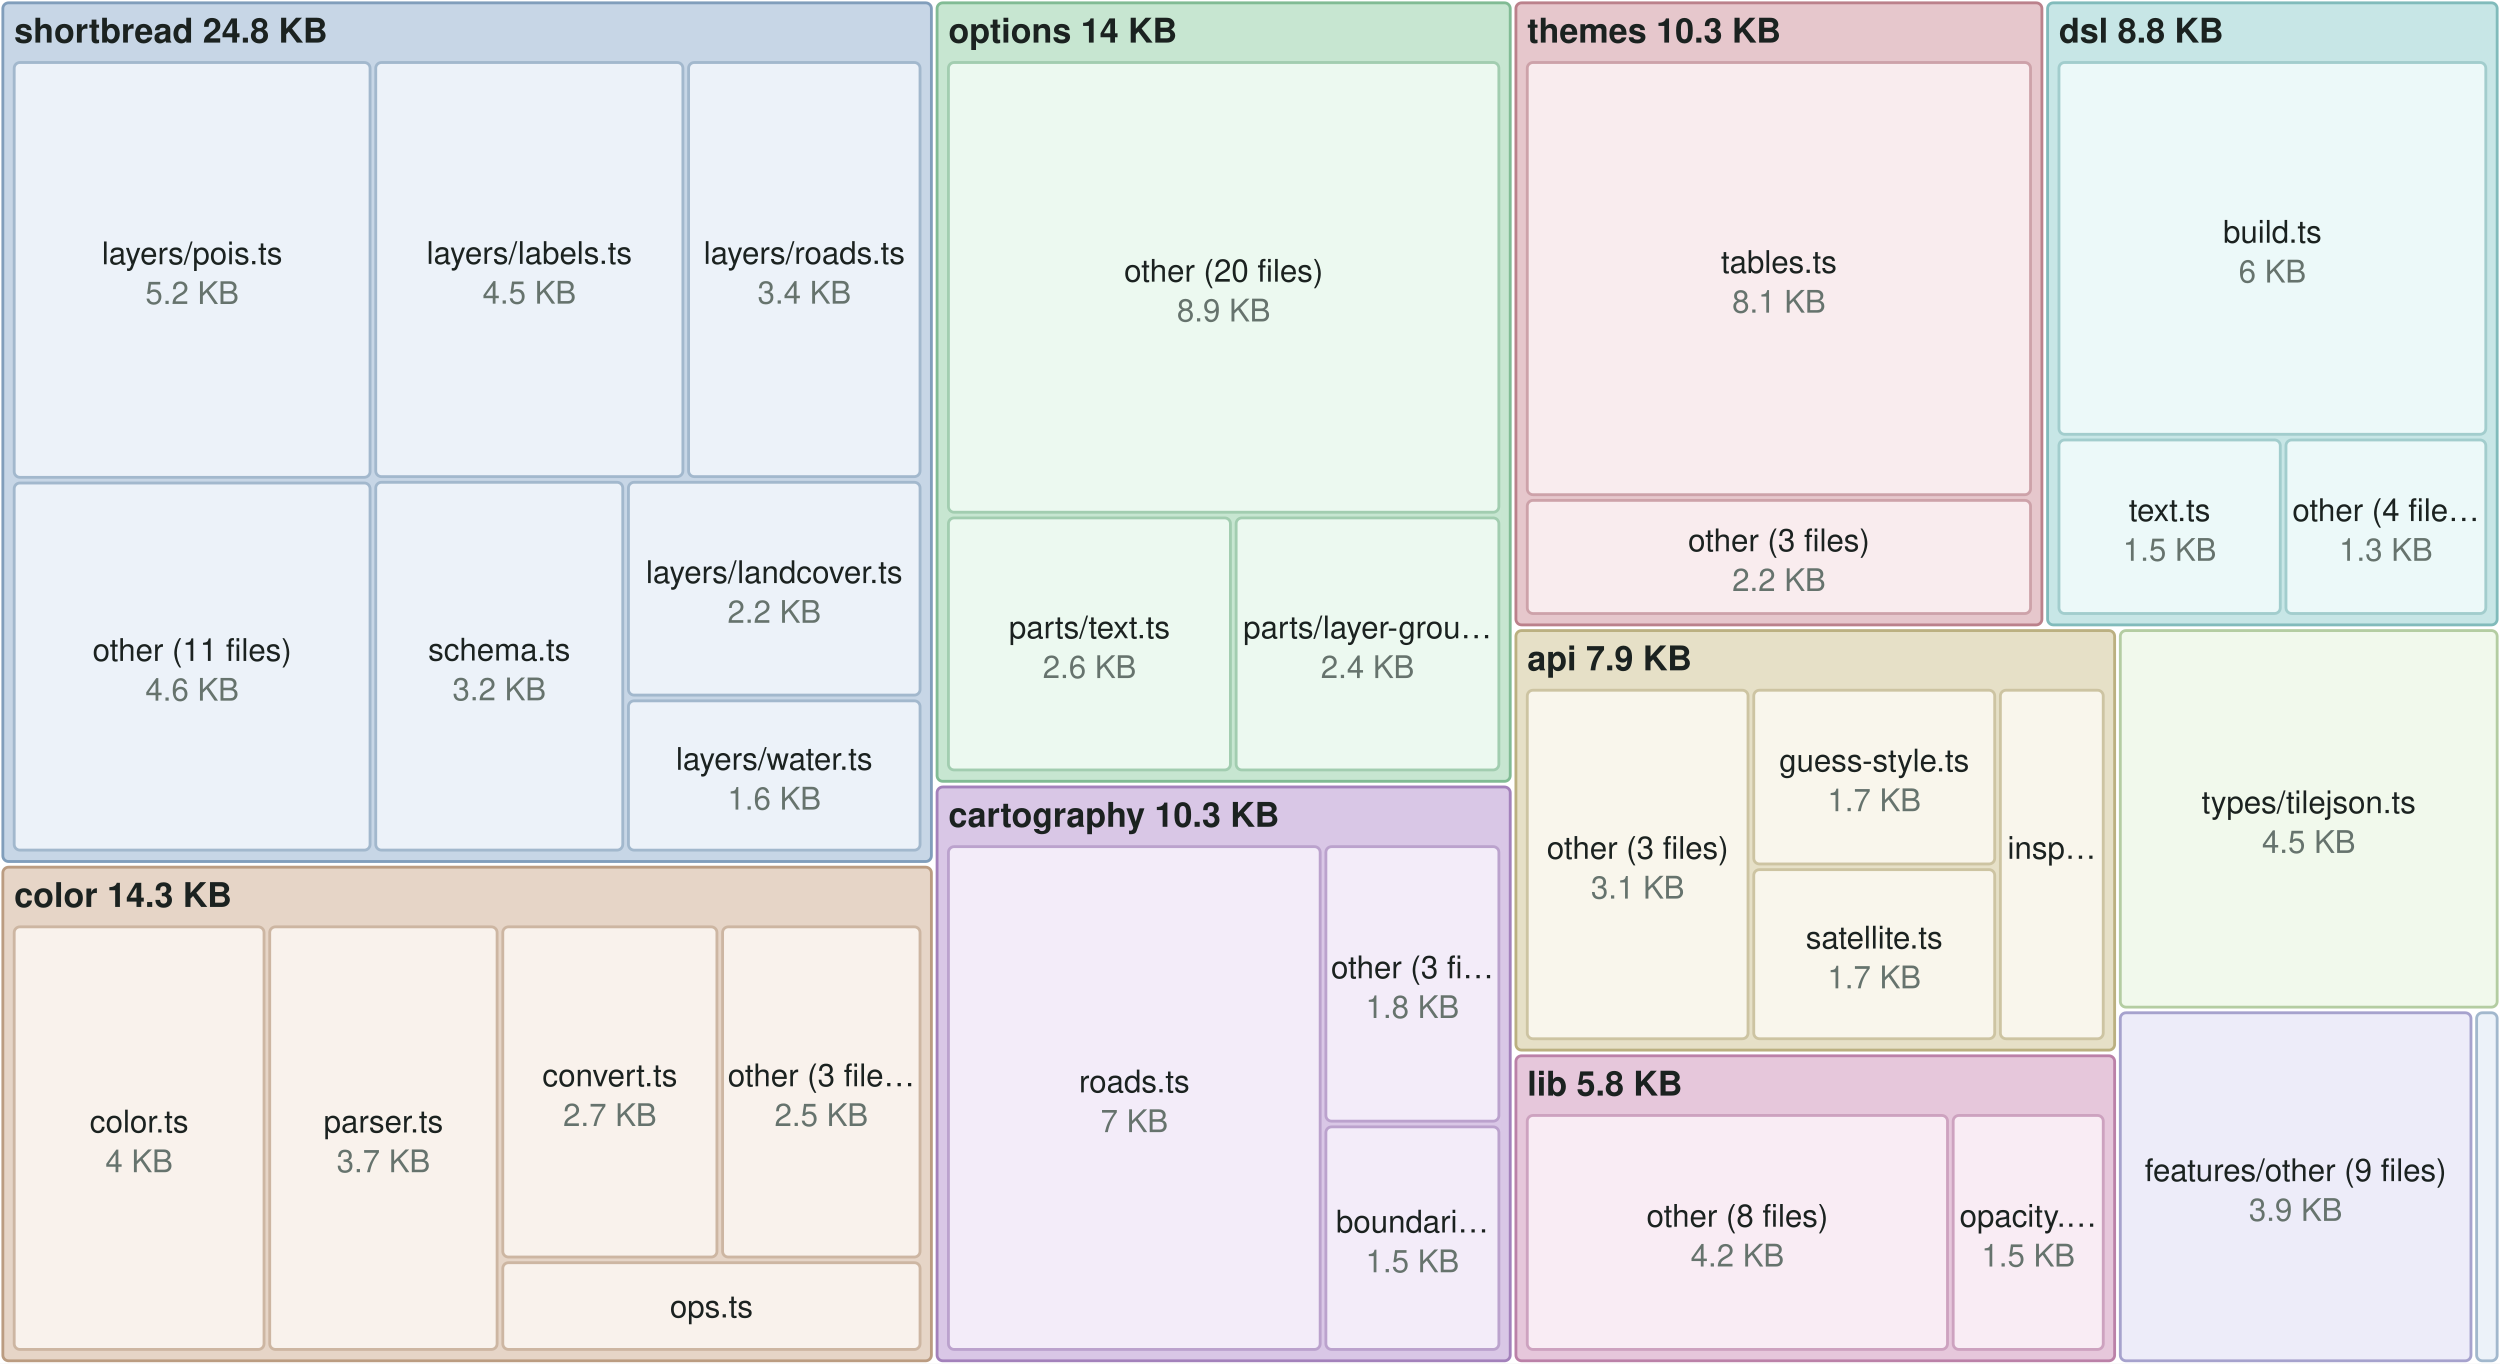
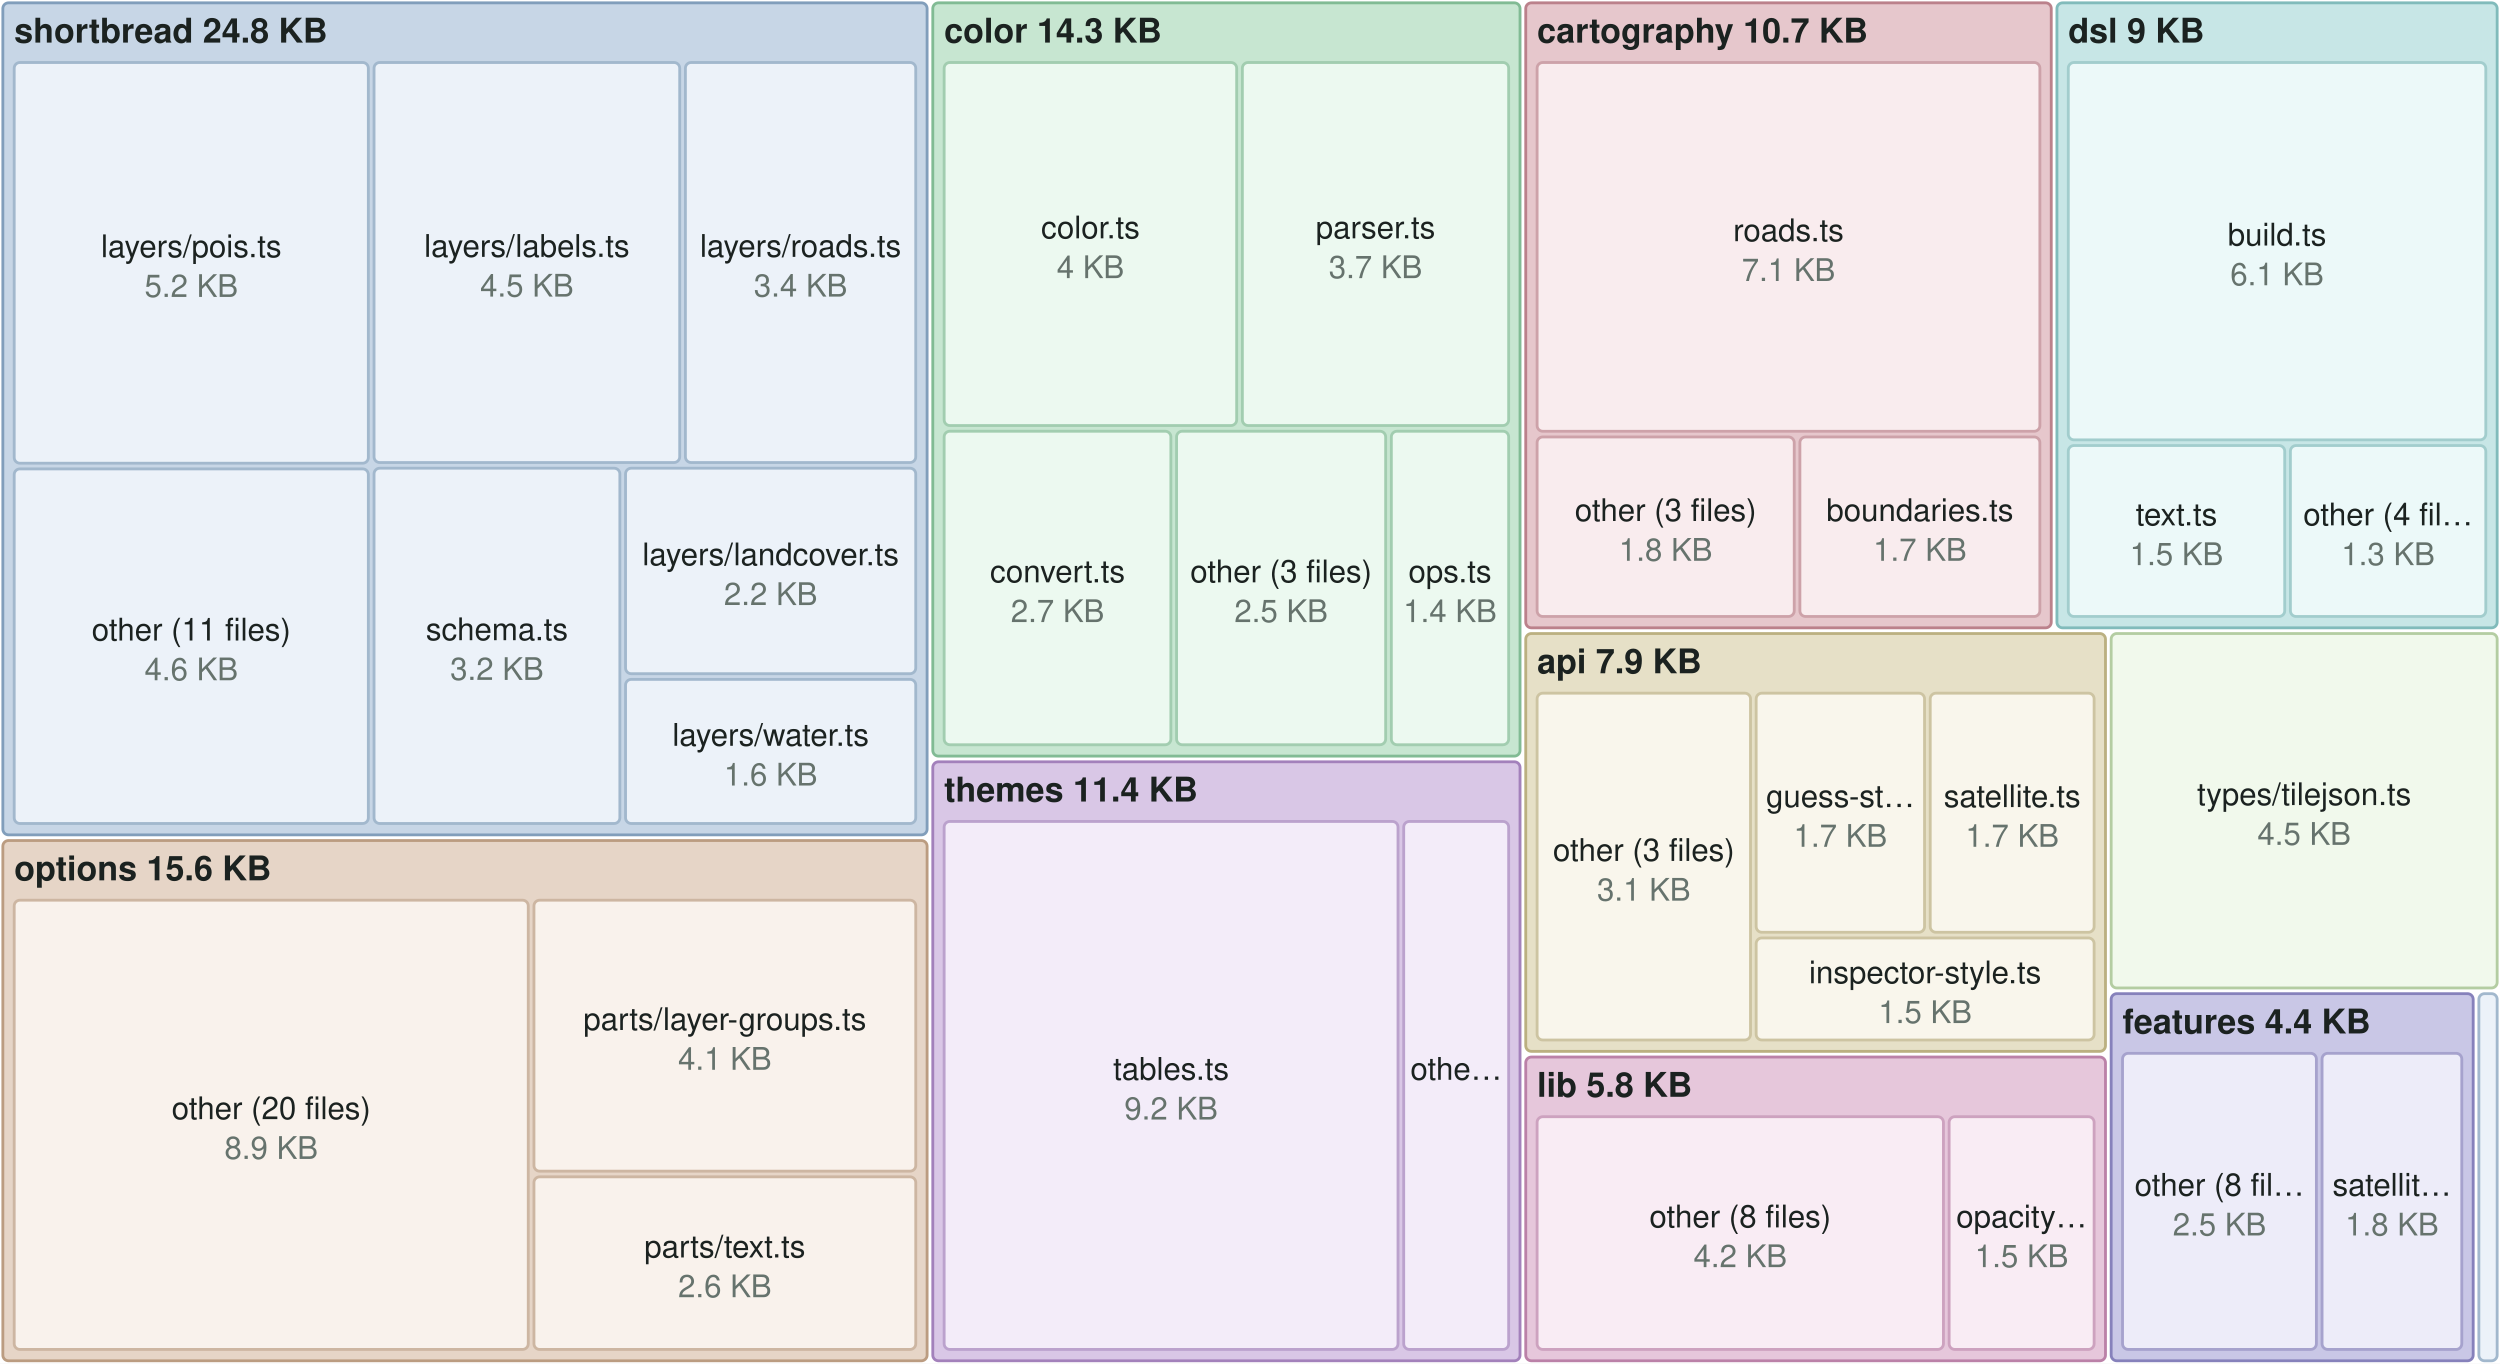
<svg xmlns="http://www.w3.org/2000/svg" width="880" height="480" viewBox="0 0 880 480">
  <style>
	.background { fill: #ffffff; }
	text { font-family: Helvetica, Arial, 'Liberation Sans', sans-serif; }
	.group-label { fill: #1b2220; font-weight: 600; font-size: 12px; }
	.leaf-label { fill: #1b2220; font-size: 11px; text-anchor: middle; }
	.leaf-size { fill: #66736d; font-size: 11px; text-anchor: middle; }
	.group-box, .leaf-box { stroke-width: 1; }
	.leaf:hover .leaf-box { stroke-width: 2; }
	.c0 .group-box { fill: hsl(210 38% 84%); stroke: hsl(210 30% 62%); }
	.c0 .leaf-box { fill: hsl(210 50% 95%); stroke: hsl(210 30% 72%); }
	.c1 .group-box { fill: hsl(28 38% 84%); stroke: hsl(28 30% 62%); }
	.c1 .leaf-box { fill: hsl(28 50% 95%); stroke: hsl(28 30% 72%); }
	.c2 .group-box { fill: hsl(140 38% 84%); stroke: hsl(140 30% 62%); }
	.c2 .leaf-box { fill: hsl(140 50% 95%); stroke: hsl(140 30% 72%); }
	.c3 .group-box { fill: hsl(275 38% 84%); stroke: hsl(275 30% 62%); }
	.c3 .leaf-box { fill: hsl(275 50% 95%); stroke: hsl(275 30% 72%); }
	.c4 .group-box { fill: hsl(350 38% 84%); stroke: hsl(350 30% 62%); }
	.c4 .leaf-box { fill: hsl(350 50% 95%); stroke: hsl(350 30% 72%); }
	.c5 .group-box { fill: hsl(180 38% 84%); stroke: hsl(180 30% 62%); }
	.c5 .leaf-box { fill: hsl(180 50% 95%); stroke: hsl(180 30% 72%); }
	.c6 .group-box { fill: hsl(48 38% 84%); stroke: hsl(48 30% 62%); }
	.c6 .leaf-box { fill: hsl(48 50% 95%); stroke: hsl(48 30% 72%); }
	.c7 .group-box { fill: hsl(320 38% 84%); stroke: hsl(320 30% 62%); }
	.c7 .leaf-box { fill: hsl(320 50% 95%); stroke: hsl(320 30% 72%); }
	.c8 .group-box { fill: hsl(95 38% 84%); stroke: hsl(95 30% 62%); }
	.c8 .leaf-box { fill: hsl(95 50% 95%); stroke: hsl(95 30% 72%); }
	.c9 .group-box { fill: hsl(245 38% 84%); stroke: hsl(245 30% 62%); }
	.c9 .leaf-box { fill: hsl(245 50% 95%); stroke: hsl(245 30% 72%); }
	@media (prefers-color-scheme: dark) {
		.background { fill: #0d1117; }
		.group-label, .leaf-label { fill: #e6edf3; }
		.leaf-size { fill: #8b949e; }
		.c0 .group-box { fill: hsl(210 22% 22%); stroke: hsl(210 20% 38%); }
		.c0 .leaf-box { fill: hsl(210 25% 14%); stroke: hsl(210 20% 32%); }
		.c1 .group-box { fill: hsl(28 22% 22%); stroke: hsl(28 20% 38%); }
		.c1 .leaf-box { fill: hsl(28 25% 14%); stroke: hsl(28 20% 32%); }
		.c2 .group-box { fill: hsl(140 22% 22%); stroke: hsl(140 20% 38%); }
		.c2 .leaf-box { fill: hsl(140 25% 14%); stroke: hsl(140 20% 32%); }
		.c3 .group-box { fill: hsl(275 22% 22%); stroke: hsl(275 20% 38%); }
		.c3 .leaf-box { fill: hsl(275 25% 14%); stroke: hsl(275 20% 32%); }
		.c4 .group-box { fill: hsl(350 22% 22%); stroke: hsl(350 20% 38%); }
		.c4 .leaf-box { fill: hsl(350 25% 14%); stroke: hsl(350 20% 32%); }
		.c5 .group-box { fill: hsl(180 22% 22%); stroke: hsl(180 20% 38%); }
		.c5 .leaf-box { fill: hsl(180 25% 14%); stroke: hsl(180 20% 32%); }
		.c6 .group-box { fill: hsl(48 22% 22%); stroke: hsl(48 20% 38%); }
		.c6 .leaf-box { fill: hsl(48 25% 14%); stroke: hsl(48 20% 32%); }
		.c7 .group-box { fill: hsl(320 22% 22%); stroke: hsl(320 20% 38%); }
		.c7 .leaf-box { fill: hsl(320 25% 14%); stroke: hsl(320 20% 32%); }
		.c8 .group-box { fill: hsl(95 22% 22%); stroke: hsl(95 20% 38%); }
		.c8 .leaf-box { fill: hsl(95 25% 14%); stroke: hsl(95 20% 32%); }
		.c9 .group-box { fill: hsl(245 22% 22%); stroke: hsl(245 20% 38%); }
		.c9 .leaf-box { fill: hsl(245 25% 14%); stroke: hsl(245 20% 32%); }
	}
</style>
  <rect class="background" width="880" height="480" />
  <g class="group c0">
-     <rect class="group-box" x="1" y="1" width="326.85" height="302.25" rx="2" />
+     <rect class="group-box" x="1" y="1" width="325.34" height="292.87" rx="2" />
    <text class="group-label" x="5" y="15" textLength="108.71" lengthAdjust="spacingAndGlyphs">shortbread 24.8 KB</text>
  </g>
  <g class="leaf c0">
-     <rect class="leaf-box" x="5" y="22" width="125.26" height="146.02" rx="2" />
-     <text class="leaf-label" x="67.63" y="93.01" textLength="64.19" lengthAdjust="spacingAndGlyphs">layers/pois.ts</text>
-     <text class="leaf-size" x="67.63" y="107.01" textLength="33.02" lengthAdjust="spacingAndGlyphs">5.2 KB</text>
-   </g>
-   <g class="leaf c0">
-     <rect class="leaf-box" x="5" y="170.02" width="125.26" height="129.22" rx="2" />
-     <text class="leaf-label" x="67.63" y="232.64" textLength="70.3" lengthAdjust="spacingAndGlyphs">other (11 files)</text>
-     <text class="leaf-size" x="67.63" y="246.64" textLength="33.02" lengthAdjust="spacingAndGlyphs">4.6 KB</text>
-   </g>
-   <g class="leaf c0">
-     <rect class="leaf-box" x="132.26" y="22" width="108.12" height="145.77" rx="2" />
-     <text class="leaf-label" x="186.32" y="92.89" textLength="72.74" lengthAdjust="spacingAndGlyphs">layers/labels.ts</text>
-     <text class="leaf-size" x="186.32" y="106.89" textLength="33.02" lengthAdjust="spacingAndGlyphs">4.5 KB</text>
-   </g>
-   <g class="leaf c0">
-     <rect class="leaf-box" x="242.38" y="22" width="81.47" height="145.77" rx="2" />
-     <text class="leaf-label" x="283.12" y="92.89" textLength="71.52" lengthAdjust="spacingAndGlyphs">layers/roads.ts</text>
-     <text class="leaf-size" x="283.12" y="106.89" textLength="33.02" lengthAdjust="spacingAndGlyphs">3.4 KB</text>
-   </g>
-   <g class="leaf c0">
-     <rect class="leaf-box" x="132.26" y="169.77" width="86.95" height="129.47" rx="2" />
-     <text class="leaf-label" x="175.73" y="232.51" textLength="50.13" lengthAdjust="spacingAndGlyphs">schema.ts</text>
-     <text class="leaf-size" x="175.73" y="246.51" textLength="33.02" lengthAdjust="spacingAndGlyphs">3.2 KB</text>
-   </g>
-   <g class="leaf c0">
-     <rect class="leaf-box" x="221.21" y="169.77" width="102.65" height="74.91" rx="2" />
-     <text class="leaf-label" x="272.53" y="205.23" textLength="91.7" lengthAdjust="spacingAndGlyphs">layers/landcover.ts</text>
-     <text class="leaf-size" x="272.53" y="219.23" textLength="33.02" lengthAdjust="spacingAndGlyphs">2.2 KB</text>
-   </g>
-   <g class="leaf c0">
-     <rect class="leaf-box" x="221.21" y="246.69" width="102.65" height="52.56" rx="2" />
-     <text class="leaf-label" x="272.53" y="270.97" textLength="70.91" lengthAdjust="spacingAndGlyphs">layers/water.ts</text>
-     <text class="leaf-size" x="272.53" y="284.97" textLength="33.02" lengthAdjust="spacingAndGlyphs">1.6 KB</text>
+     <rect class="leaf-box" x="5" y="22" width="124.66" height="141.05" rx="2" />
+     <text class="leaf-label" x="67.33" y="90.53" textLength="64.19" lengthAdjust="spacingAndGlyphs">layers/pois.ts</text>
+     <text class="leaf-size" x="67.33" y="104.53" textLength="33.02" lengthAdjust="spacingAndGlyphs">5.2 KB</text>
+   </g>
+   <g class="leaf c0">
+     <rect class="leaf-box" x="5" y="165.05" width="124.66" height="124.82" rx="2" />
+     <text class="leaf-label" x="67.33" y="225.46" textLength="70.3" lengthAdjust="spacingAndGlyphs">other (11 files)</text>
+     <text class="leaf-size" x="67.33" y="239.46" textLength="33.02" lengthAdjust="spacingAndGlyphs">4.6 KB</text>
+   </g>
+   <g class="leaf c0">
+     <rect class="leaf-box" x="131.66" y="22" width="107.6" height="140.81" rx="2" />
+     <text class="leaf-label" x="185.46" y="90.41" textLength="72.74" lengthAdjust="spacingAndGlyphs">layers/labels.ts</text>
+     <text class="leaf-size" x="185.46" y="104.41" textLength="33.02" lengthAdjust="spacingAndGlyphs">4.5 KB</text>
+   </g>
+   <g class="leaf c0">
+     <rect class="leaf-box" x="241.26" y="22" width="81.08" height="140.81" rx="2" />
+     <text class="leaf-label" x="281.8" y="90.41" textLength="71.52" lengthAdjust="spacingAndGlyphs">layers/roads.ts</text>
+     <text class="leaf-size" x="281.8" y="104.41" textLength="33.02" lengthAdjust="spacingAndGlyphs">3.4 KB</text>
+   </g>
+   <g class="leaf c0">
+     <rect class="leaf-box" x="131.66" y="164.81" width="86.53" height="125.06" rx="2" />
+     <text class="leaf-label" x="174.92" y="225.34" textLength="50.13" lengthAdjust="spacingAndGlyphs">schema.ts</text>
+     <text class="leaf-size" x="174.92" y="239.34" textLength="33.02" lengthAdjust="spacingAndGlyphs">3.2 KB</text>
+   </g>
+   <g class="leaf c0">
+     <rect class="leaf-box" x="220.19" y="164.81" width="102.15" height="72.33" rx="2" />
+     <text class="leaf-label" x="271.27" y="198.98" textLength="91.7" lengthAdjust="spacingAndGlyphs">layers/landcover.ts</text>
+     <text class="leaf-size" x="271.27" y="212.98" textLength="33.02" lengthAdjust="spacingAndGlyphs">2.2 KB</text>
+   </g>
+   <g class="leaf c0">
+     <rect class="leaf-box" x="220.19" y="239.14" width="102.15" height="50.73" rx="2" />
+     <text class="leaf-label" x="271.27" y="262.51" textLength="70.91" lengthAdjust="spacingAndGlyphs">layers/water.ts</text>
+     <text class="leaf-size" x="271.27" y="276.51" textLength="33.02" lengthAdjust="spacingAndGlyphs">1.6 KB</text>
  </g>
  <g class="group c1">
-     <rect class="group-box" x="1" y="305.25" width="326.85" height="173.75" rx="2" />
-     <text class="group-label" x="5" y="319.25" textLength="75.37" lengthAdjust="spacingAndGlyphs">color 14.3 KB</text>
+     <rect class="group-box" x="1" y="295.87" width="325.34" height="183.13" rx="2" />
+     <text class="group-label" x="5" y="309.87" textLength="89.36" lengthAdjust="spacingAndGlyphs">options 15.6 KB</text>
  </g>
  <g class="leaf c1">
-     <rect class="leaf-box" x="5" y="326.25" width="87.94" height="148.75" rx="2" />
-     <text class="leaf-label" x="48.97" y="398.62" textLength="35.45" lengthAdjust="spacingAndGlyphs">color.ts</text>
-     <text class="leaf-size" x="48.97" y="412.62" textLength="23.85" lengthAdjust="spacingAndGlyphs">4 KB</text>
+     <rect class="leaf-box" x="5" y="316.87" width="180.95" height="158.13" rx="2" />
+     <text class="leaf-label" x="95.47" y="393.94" textLength="70.3" lengthAdjust="spacingAndGlyphs">other (20 files)</text>
+     <text class="leaf-size" x="95.47" y="407.94" textLength="33.02" lengthAdjust="spacingAndGlyphs">8.9 KB</text>
  </g>
  <g class="leaf c1">
-     <rect class="leaf-box" x="94.94" y="326.25" width="80.04" height="148.75" rx="2" />
-     <text class="leaf-label" x="134.96" y="398.62" textLength="42.79" lengthAdjust="spacingAndGlyphs">parser.ts</text>
-     <text class="leaf-size" x="134.96" y="412.62" textLength="33.02" lengthAdjust="spacingAndGlyphs">3.7 KB</text>
+     <rect class="leaf-box" x="187.95" y="316.87" width="134.4" height="95.38" rx="2" />
+     <text class="leaf-label" x="255.14" y="362.56" textLength="100.25" lengthAdjust="spacingAndGlyphs">parts/layer-groups.ts</text>
+     <text class="leaf-size" x="255.14" y="376.56" textLength="33.02" lengthAdjust="spacingAndGlyphs">4.1 KB</text>
  </g>
  <g class="leaf c1">
-     <rect class="leaf-box" x="176.98" y="326.25" width="75.38" height="116.23" rx="2" />
-     <text class="leaf-label" x="214.67" y="382.36" textLength="47.69" lengthAdjust="spacingAndGlyphs">convert.ts</text>
-     <text class="leaf-size" x="214.67" y="396.36" textLength="33.02" lengthAdjust="spacingAndGlyphs">2.7 KB</text>
-   </g>
-   <g class="leaf c1">
-     <rect class="leaf-box" x="254.35" y="326.25" width="69.5" height="116.23" rx="2" />
-     <text class="leaf-label" x="289.1" y="382.36" textLength="61.14" lengthAdjust="spacingAndGlyphs">other (3 file…</text>
-     <text class="leaf-size" x="289.1" y="396.36" textLength="33.02" lengthAdjust="spacingAndGlyphs">2.5 KB</text>
-   </g>
-   <g class="leaf c1">
-     <rect class="leaf-box" x="176.98" y="444.47" width="146.88" height="30.53" rx="2" />
-     <text class="leaf-label" x="250.42" y="463.74" textLength="29.35" lengthAdjust="spacingAndGlyphs">ops.ts</text>
+     <rect class="leaf-box" x="187.95" y="414.25" width="134.4" height="60.75" rx="2" />
+     <text class="leaf-label" x="255.14" y="442.62" textLength="56.86" lengthAdjust="spacingAndGlyphs">parts/text.ts</text>
+     <text class="leaf-size" x="255.14" y="456.62" textLength="33.02" lengthAdjust="spacingAndGlyphs">2.6 KB</text>
  </g>
  <g class="group c2">
-     <rect class="group-box" x="329.85" y="1" width="201.75" height="274.02" rx="2" />
-     <text class="group-label" x="333.85" y="15" textLength="79.36" lengthAdjust="spacingAndGlyphs">options 14 KB</text>
-   </g>
-   <g class="leaf c2">
-     <rect class="leaf-box" x="333.85" y="22" width="193.75" height="158.31" rx="2" />
-     <text class="leaf-label" x="430.73" y="99.15" textLength="70.3" lengthAdjust="spacingAndGlyphs">other (20 files)</text>
-     <text class="leaf-size" x="430.73" y="113.15" textLength="33.02" lengthAdjust="spacingAndGlyphs">8.9 KB</text>
-   </g>
-   <g class="leaf c2">
-     <rect class="leaf-box" x="333.85" y="182.31" width="99.26" height="88.71" rx="2" />
-     <text class="leaf-label" x="383.49" y="224.67" textLength="56.86" lengthAdjust="spacingAndGlyphs">parts/text.ts</text>
-     <text class="leaf-size" x="383.49" y="238.67" textLength="33.02" lengthAdjust="spacingAndGlyphs">2.6 KB</text>
-   </g>
-   <g class="leaf c2">
-     <rect class="leaf-box" x="435.12" y="182.31" width="92.48" height="88.71" rx="2" />
-     <text class="leaf-label" x="481.36" y="224.67" textLength="83.14" lengthAdjust="spacingAndGlyphs">parts/layer-grou…</text>
-     <text class="leaf-size" x="481.36" y="238.67" textLength="33.02" lengthAdjust="spacingAndGlyphs">2.4 KB</text>
+     <rect class="group-box" x="328.34" y="1" width="206.71" height="265.15" rx="2" />
+     <text class="group-label" x="332.34" y="15" textLength="75.37" lengthAdjust="spacingAndGlyphs">color 14.3 KB</text>
+   </g>
+   <g class="leaf c2">
+     <rect class="leaf-box" x="332.34" y="22" width="102.97" height="127.79" rx="2" />
+     <text class="leaf-label" x="383.83" y="83.9" textLength="35.45" lengthAdjust="spacingAndGlyphs">color.ts</text>
+     <text class="leaf-size" x="383.83" y="97.9" textLength="23.85" lengthAdjust="spacingAndGlyphs">4 KB</text>
+   </g>
+   <g class="leaf c2">
+     <rect class="leaf-box" x="437.31" y="22" width="93.74" height="127.79" rx="2" />
+     <text class="leaf-label" x="484.18" y="83.9" textLength="42.79" lengthAdjust="spacingAndGlyphs">parser.ts</text>
+     <text class="leaf-size" x="484.18" y="97.9" textLength="33.02" lengthAdjust="spacingAndGlyphs">3.7 KB</text>
+   </g>
+   <g class="leaf c2">
+     <rect class="leaf-box" x="332.34" y="151.79" width="79.81" height="110.36" rx="2" />
+     <text class="leaf-label" x="372.25" y="204.97" textLength="47.69" lengthAdjust="spacingAndGlyphs">convert.ts</text>
+     <text class="leaf-size" x="372.25" y="218.97" textLength="33.02" lengthAdjust="spacingAndGlyphs">2.7 KB</text>
+   </g>
+   <g class="leaf c2">
+     <rect class="leaf-box" x="414.15" y="151.79" width="73.6" height="110.36" rx="2" />
+     <text class="leaf-label" x="450.95" y="204.97" textLength="64.19" lengthAdjust="spacingAndGlyphs">other (3 files)</text>
+     <text class="leaf-size" x="450.95" y="218.97" textLength="33.02" lengthAdjust="spacingAndGlyphs">2.5 KB</text>
+   </g>
+   <g class="leaf c2">
+     <rect class="leaf-box" x="489.75" y="151.79" width="41.3" height="110.36" rx="2" />
+     <text class="leaf-label" x="510.4" y="204.97" textLength="29.35" lengthAdjust="spacingAndGlyphs">ops.ts</text>
+     <text class="leaf-size" x="510.4" y="218.97" textLength="33.02" lengthAdjust="spacingAndGlyphs">1.4 KB</text>
  </g>
  <g class="group c3">
-     <rect class="group-box" x="329.85" y="277.02" width="201.75" height="201.98" rx="2" />
-     <text class="group-label" x="333.85" y="291.02" textLength="115.38" lengthAdjust="spacingAndGlyphs">cartography 10.3 KB</text>
+     <rect class="group-box" x="328.34" y="268.15" width="206.71" height="210.85" rx="2" />
+     <text class="group-label" x="332.34" y="282.15" textLength="88.04" lengthAdjust="spacingAndGlyphs">themes 11.4 KB</text>
  </g>
  <g class="leaf c3">
-     <rect class="leaf-box" x="333.85" y="298.02" width="130.85" height="176.98" rx="2" />
-     <text class="leaf-label" x="399.28" y="384.51" textLength="39.13" lengthAdjust="spacingAndGlyphs">roads.ts</text>
-     <text class="leaf-size" x="399.28" y="398.51" textLength="23.85" lengthAdjust="spacingAndGlyphs">7 KB</text>
+     <rect class="leaf-box" x="332.34" y="289.15" width="159.76" height="185.85" rx="2" />
+     <text class="leaf-label" x="412.22" y="380.08" textLength="40.96" lengthAdjust="spacingAndGlyphs">tables.ts</text>
+     <text class="leaf-size" x="412.22" y="394.08" textLength="33.02" lengthAdjust="spacingAndGlyphs">9.2 KB</text>
  </g>
  <g class="leaf c3">
-     <rect class="leaf-box" x="466.71" y="298.02" width="60.9" height="96.63" rx="2" />
-     <text class="leaf-label" x="497.15" y="344.34" textLength="52.58" lengthAdjust="spacingAndGlyphs">other (3 fi…</text>
-     <text class="leaf-size" x="497.15" y="358.34" textLength="33.02" lengthAdjust="spacingAndGlyphs">1.8 KB</text>
-   </g>
-   <g class="leaf c3">
-     <rect class="leaf-box" x="466.71" y="396.66" width="60.9" height="78.34" rx="2" />
-     <text class="leaf-label" x="497.15" y="433.83" textLength="48.92" lengthAdjust="spacingAndGlyphs">boundari…</text>
-     <text class="leaf-size" x="497.15" y="447.83" textLength="33.02" lengthAdjust="spacingAndGlyphs">1.5 KB</text>
+     <rect class="leaf-box" x="494.1" y="289.15" width="36.95" height="185.85" rx="2" />
+     <text class="leaf-label" x="512.58" y="380.08" textLength="27.52" lengthAdjust="spacingAndGlyphs">othe…</text>
  </g>
  <g class="group c4">
-     <rect class="group-box" x="533.6" y="1" width="185.15" height="218.96" rx="2" />
-     <text class="group-label" x="537.6" y="15" textLength="88.04" lengthAdjust="spacingAndGlyphs">themes 10.3 KB</text>
+     <rect class="group-box" x="537.06" y="1" width="184.98" height="220" rx="2" />
+     <text class="group-label" x="541.06" y="15" textLength="115.38" lengthAdjust="spacingAndGlyphs">cartography 10.7 KB</text>
  </g>
  <g class="leaf c4">
-     <rect class="leaf-box" x="537.6" y="22" width="177.15" height="152.13" rx="2" />
-     <text class="leaf-label" x="626.18" y="96.06" textLength="40.96" lengthAdjust="spacingAndGlyphs">tables.ts</text>
-     <text class="leaf-size" x="626.18" y="110.06" textLength="33.02" lengthAdjust="spacingAndGlyphs">8.1 KB</text>
+     <rect class="leaf-box" x="541.06" y="22" width="176.98" height="129.81" rx="2" />
+     <text class="leaf-label" x="629.55" y="84.9" textLength="39.13" lengthAdjust="spacingAndGlyphs">roads.ts</text>
+     <text class="leaf-size" x="629.55" y="98.9" textLength="33.02" lengthAdjust="spacingAndGlyphs">7.1 KB</text>
  </g>
  <g class="leaf c4">
-     <rect class="leaf-box" x="537.6" y="176.13" width="177.15" height="39.83" rx="2" />
-     <text class="leaf-label" x="626.18" y="194.04" textLength="64.19" lengthAdjust="spacingAndGlyphs">other (3 files)</text>
-     <text class="leaf-size" x="626.18" y="208.04" textLength="33.02" lengthAdjust="spacingAndGlyphs">2.2 KB</text>
+     <rect class="leaf-box" x="541.06" y="153.81" width="90.51" height="63.19" rx="2" />
+     <text class="leaf-label" x="586.31" y="183.4" textLength="64.19" lengthAdjust="spacingAndGlyphs">other (3 files)</text>
+     <text class="leaf-size" x="586.31" y="197.4" textLength="33.02" lengthAdjust="spacingAndGlyphs">1.8 KB</text>
+   </g>
+   <g class="leaf c4">
+     <rect class="leaf-box" x="633.56" y="153.81" width="84.47" height="63.19" rx="2" />
+     <text class="leaf-label" x="675.8" y="183.4" textLength="66.03" lengthAdjust="spacingAndGlyphs">boundaries.ts</text>
+     <text class="leaf-size" x="675.8" y="197.4" textLength="33.02" lengthAdjust="spacingAndGlyphs">1.7 KB</text>
  </g>
  <g class="group c5">
-     <rect class="group-box" x="720.75" y="1" width="158.25" height="218.96" rx="2" />
-     <text class="group-label" x="724.75" y="15" textLength="56.7" lengthAdjust="spacingAndGlyphs">dsl 8.8 KB</text>
+     <rect class="group-box" x="724.04" y="1" width="154.96" height="220" rx="2" />
+     <text class="group-label" x="728.04" y="15" textLength="46.69" lengthAdjust="spacingAndGlyphs">dsl 9 KB</text>
  </g>
  <g class="leaf c5">
-     <rect class="leaf-box" x="724.75" y="22" width="150.25" height="130.87" rx="2" />
-     <text class="leaf-label" x="799.88" y="85.44" textLength="34.85" lengthAdjust="spacingAndGlyphs">build.ts</text>
-     <text class="leaf-size" x="799.88" y="99.44" textLength="23.85" lengthAdjust="spacingAndGlyphs">6 KB</text>
+     <rect class="leaf-box" x="728.04" y="22" width="146.96" height="132.83" rx="2" />
+     <text class="leaf-label" x="801.52" y="86.42" textLength="34.85" lengthAdjust="spacingAndGlyphs">build.ts</text>
+     <text class="leaf-size" x="801.52" y="100.42" textLength="33.02" lengthAdjust="spacingAndGlyphs">6.1 KB</text>
  </g>
  <g class="leaf c5">
-     <rect class="leaf-box" x="724.75" y="154.87" width="77.91" height="61.08" rx="2" />
-     <text class="leaf-label" x="763.7" y="183.41" textLength="29.35" lengthAdjust="spacingAndGlyphs">text.ts</text>
-     <text class="leaf-size" x="763.7" y="197.41" textLength="33.02" lengthAdjust="spacingAndGlyphs">1.5 KB</text>
+     <rect class="leaf-box" x="728.04" y="156.83" width="76.18" height="60.17" rx="2" />
+     <text class="leaf-label" x="766.13" y="184.92" textLength="29.35" lengthAdjust="spacingAndGlyphs">text.ts</text>
+     <text class="leaf-size" x="766.13" y="198.92" textLength="33.02" lengthAdjust="spacingAndGlyphs">1.5 KB</text>
  </g>
  <g class="leaf c5">
-     <rect class="leaf-box" x="804.66" y="154.87" width="70.34" height="61.08" rx="2" />
-     <text class="leaf-label" x="839.83" y="183.41" textLength="61.14" lengthAdjust="spacingAndGlyphs">other (4 file…</text>
-     <text class="leaf-size" x="839.83" y="197.41" textLength="33.02" lengthAdjust="spacingAndGlyphs">1.3 KB</text>
+     <rect class="leaf-box" x="806.22" y="156.83" width="68.78" height="60.17" rx="2" />
+     <text class="leaf-label" x="840.61" y="184.92" textLength="55.02" lengthAdjust="spacingAndGlyphs">other (4 fil…</text>
+     <text class="leaf-size" x="840.61" y="198.92" textLength="33.02" lengthAdjust="spacingAndGlyphs">1.3 KB</text>
  </g>
  <g class="group c6">
-     <rect class="group-box" x="533.6" y="221.96" width="210.75" height="147.68" rx="2" />
-     <text class="group-label" x="537.6" y="235.96" textLength="56.7" lengthAdjust="spacingAndGlyphs">api 7.9 KB</text>
-   </g>
-   <g class="leaf c6">
-     <rect class="leaf-box" x="537.6" y="242.96" width="77.71" height="122.68" rx="2" />
-     <text class="leaf-label" x="576.46" y="302.3" textLength="64.19" lengthAdjust="spacingAndGlyphs">other (3 files)</text>
-     <text class="leaf-size" x="576.46" y="316.3" textLength="33.02" lengthAdjust="spacingAndGlyphs">3.1 KB</text>
-   </g>
-   <g class="leaf c6">
-     <rect class="leaf-box" x="617.32" y="242.96" width="84.82" height="61.16" rx="2" />
-     <text class="leaf-label" x="659.72" y="271.54" textLength="67.24" lengthAdjust="spacingAndGlyphs">guess-style.ts</text>
-     <text class="leaf-size" x="659.72" y="285.54" textLength="33.02" lengthAdjust="spacingAndGlyphs">1.7 KB</text>
-   </g>
-   <g class="leaf c6">
-     <rect class="leaf-box" x="617.32" y="306.11" width="84.82" height="59.52" rx="2" />
-     <text class="leaf-label" x="659.72" y="333.88" textLength="48.91" lengthAdjust="spacingAndGlyphs">satellite.ts</text>
-     <text class="leaf-size" x="659.72" y="347.88" textLength="33.02" lengthAdjust="spacingAndGlyphs">1.7 KB</text>
-   </g>
-   <g class="leaf c6">
-     <rect class="leaf-box" x="704.13" y="242.96" width="36.21" height="122.68" rx="2" />
-     <text class="leaf-label" x="722.24" y="302.3" textLength="26.29" lengthAdjust="spacingAndGlyphs">insp…</text>
+     <rect class="group-box" x="537.06" y="223" width="204.07" height="147.08" rx="2" />
+     <text class="group-label" x="541.06" y="237" textLength="56.7" lengthAdjust="spacingAndGlyphs">api 7.9 KB</text>
+   </g>
+   <g class="leaf c6">
+     <rect class="leaf-box" x="541.06" y="244" width="75.12" height="122.08" rx="2" />
+     <text class="leaf-label" x="578.61" y="303.04" textLength="64.19" lengthAdjust="spacingAndGlyphs">other (3 files)</text>
+     <text class="leaf-size" x="578.61" y="317.04" textLength="33.02" lengthAdjust="spacingAndGlyphs">3.1 KB</text>
+   </g>
+   <g class="leaf c6">
+     <rect class="leaf-box" x="618.17" y="244" width="59.27" height="84.16" rx="2" />
+     <text class="leaf-label" x="647.81" y="284.08" textLength="47.69" lengthAdjust="spacingAndGlyphs">guess-st…</text>
+     <text class="leaf-size" x="647.81" y="298.08" textLength="33.02" lengthAdjust="spacingAndGlyphs">1.7 KB</text>
+   </g>
+   <g class="leaf c6">
+     <rect class="leaf-box" x="679.44" y="244" width="57.69" height="84.16" rx="2" />
+     <text class="leaf-label" x="708.29" y="284.08" textLength="48.91" lengthAdjust="spacingAndGlyphs">satellite.ts</text>
+     <text class="leaf-size" x="708.29" y="298.08" textLength="33.02" lengthAdjust="spacingAndGlyphs">1.7 KB</text>
+   </g>
+   <g class="leaf c6">
+     <rect class="leaf-box" x="618.17" y="330.16" width="118.96" height="35.92" rx="2" />
+     <text class="leaf-label" x="677.65" y="346.12" textLength="82.52" lengthAdjust="spacingAndGlyphs">inspector-style.ts</text>
+     <text class="leaf-size" x="677.65" y="360.12" textLength="33.02" lengthAdjust="spacingAndGlyphs">1.5 KB</text>
  </g>
  <g class="group c7">
-     <rect class="group-box" x="533.6" y="371.64" width="210.75" height="107.36" rx="2" />
-     <text class="group-label" x="537.6" y="385.64" textLength="53.36" lengthAdjust="spacingAndGlyphs">lib 5.8 KB</text>
+     <rect class="group-box" x="537.06" y="372.08" width="204.07" height="106.92" rx="2" />
+     <text class="group-label" x="541.06" y="386.08" textLength="53.36" lengthAdjust="spacingAndGlyphs">lib 5.8 KB</text>
  </g>
  <g class="leaf c7">
-     <rect class="leaf-box" x="537.6" y="392.64" width="147.92" height="82.36" rx="2" />
-     <text class="leaf-label" x="611.56" y="431.82" textLength="64.19" lengthAdjust="spacingAndGlyphs">other (8 files)</text>
-     <text class="leaf-size" x="611.56" y="445.82" textLength="33.02" lengthAdjust="spacingAndGlyphs">4.2 KB</text>
+     <rect class="leaf-box" x="541.06" y="393.08" width="143.03" height="81.92" rx="2" />
+     <text class="leaf-label" x="612.57" y="432.04" textLength="64.19" lengthAdjust="spacingAndGlyphs">other (8 files)</text>
+     <text class="leaf-size" x="612.57" y="446.04" textLength="33.02" lengthAdjust="spacingAndGlyphs">4.2 KB</text>
  </g>
  <g class="leaf c7">
-     <rect class="leaf-box" x="687.52" y="392.64" width="52.83" height="82.36" rx="2" />
-     <text class="leaf-label" x="713.93" y="431.82" textLength="44.02" lengthAdjust="spacingAndGlyphs">opacity.…</text>
-     <text class="leaf-size" x="713.93" y="445.82" textLength="33.02" lengthAdjust="spacingAndGlyphs">1.5 KB</text>
+     <rect class="leaf-box" x="686.09" y="393.08" width="51.04" height="81.92" rx="2" />
+     <text class="leaf-label" x="711.61" y="432.04" textLength="40.96" lengthAdjust="spacingAndGlyphs">opacity…</text>
+     <text class="leaf-size" x="711.61" y="446.04" textLength="33.02" lengthAdjust="spacingAndGlyphs">1.5 KB</text>
  </g>
  <g class="leaf c8">
-     <rect class="leaf-box" x="746.35" y="221.96" width="132.65" height="132.55" rx="2" />
-     <text class="leaf-label" x="812.67" y="286.23" textLength="75.2" lengthAdjust="spacingAndGlyphs">types/tilejson.ts</text>
-     <text class="leaf-size" x="812.67" y="300.23" textLength="33.02" lengthAdjust="spacingAndGlyphs">4.5 KB</text>
+     <rect class="leaf-box" x="743.13" y="223" width="135.87" height="124.77" rx="2" />
+     <text class="leaf-label" x="811.06" y="283.39" textLength="75.2" lengthAdjust="spacingAndGlyphs">types/tilejson.ts</text>
+     <text class="leaf-size" x="811.06" y="297.39" textLength="33.02" lengthAdjust="spacingAndGlyphs">4.5 KB</text>
+   </g>
+   <g class="group c9">
+     <rect class="group-box" x="743.13" y="349.77" width="127.43" height="129.23" rx="2" />
+     <text class="group-label" x="747.13" y="363.77" textLength="86.04" lengthAdjust="spacingAndGlyphs">features 4.4 KB</text>
  </g>
  <g class="leaf c9">
-     <rect class="leaf-box" x="746.35" y="356.5" width="123.43" height="122.5" rx="2" />
-     <text class="leaf-label" x="808.06" y="415.75" textLength="106.99" lengthAdjust="spacingAndGlyphs">features/other (9 files)</text>
-     <text class="leaf-size" x="808.06" y="429.75" textLength="33.02" lengthAdjust="spacingAndGlyphs">3.9 KB</text>
-   </g>
-   <g class="leaf c0">
-     <rect class="leaf-box" x="871.77" y="356.5" width="7.23" height="122.5" rx="2" />
+     <rect class="leaf-box" x="747.13" y="370.77" width="68.24" height="104.23" rx="2" />
+     <text class="leaf-label" x="781.25" y="420.89" textLength="55.02" lengthAdjust="spacingAndGlyphs">other (8 fil…</text>
+     <text class="leaf-size" x="781.25" y="434.89" textLength="33.02" lengthAdjust="spacingAndGlyphs">2.5 KB</text>
+   </g>
+   <g class="leaf c9">
+     <rect class="leaf-box" x="817.36" y="370.77" width="49.19" height="104.23" rx="2" />
+     <text class="leaf-label" x="841.96" y="420.89" textLength="37.29" lengthAdjust="spacingAndGlyphs">satellit…</text>
+     <text class="leaf-size" x="841.96" y="434.89" textLength="33.02" lengthAdjust="spacingAndGlyphs">1.8 KB</text>
+   </g>
+   <g class="leaf c0">
+     <rect class="leaf-box" x="872.56" y="349.77" width="6.44" height="129.23" rx="2" />
  </g>
</svg>
